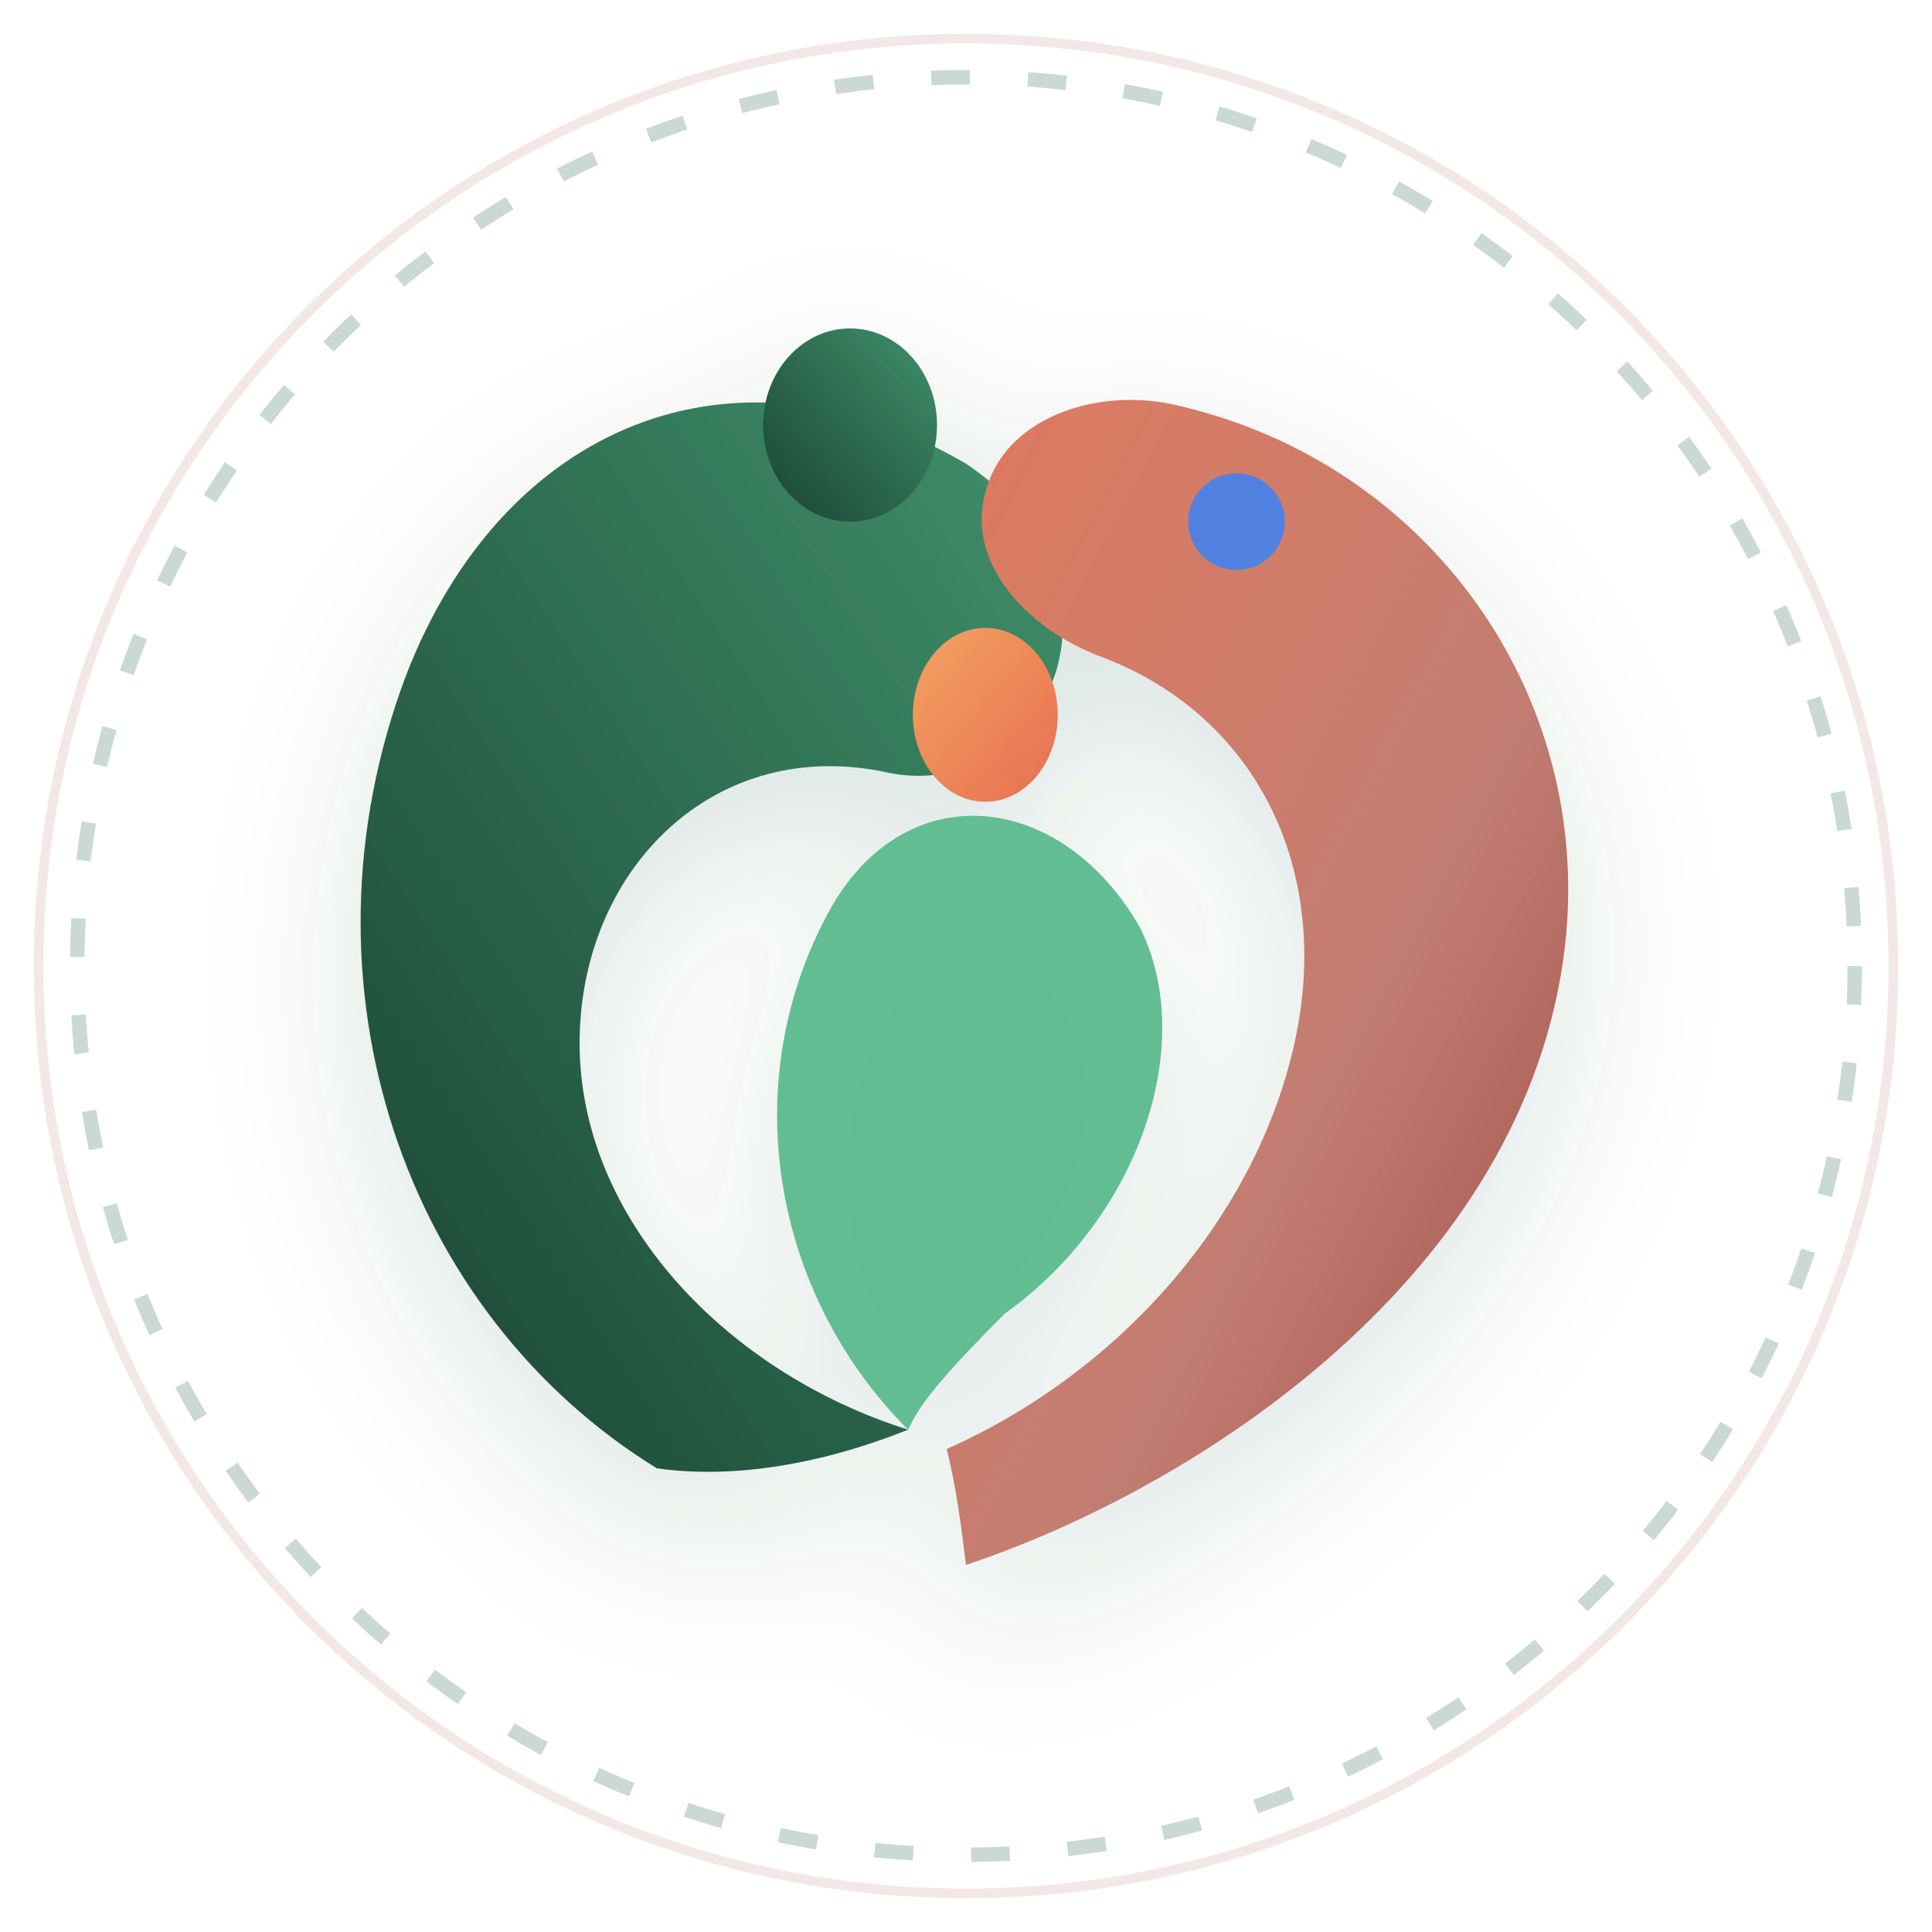
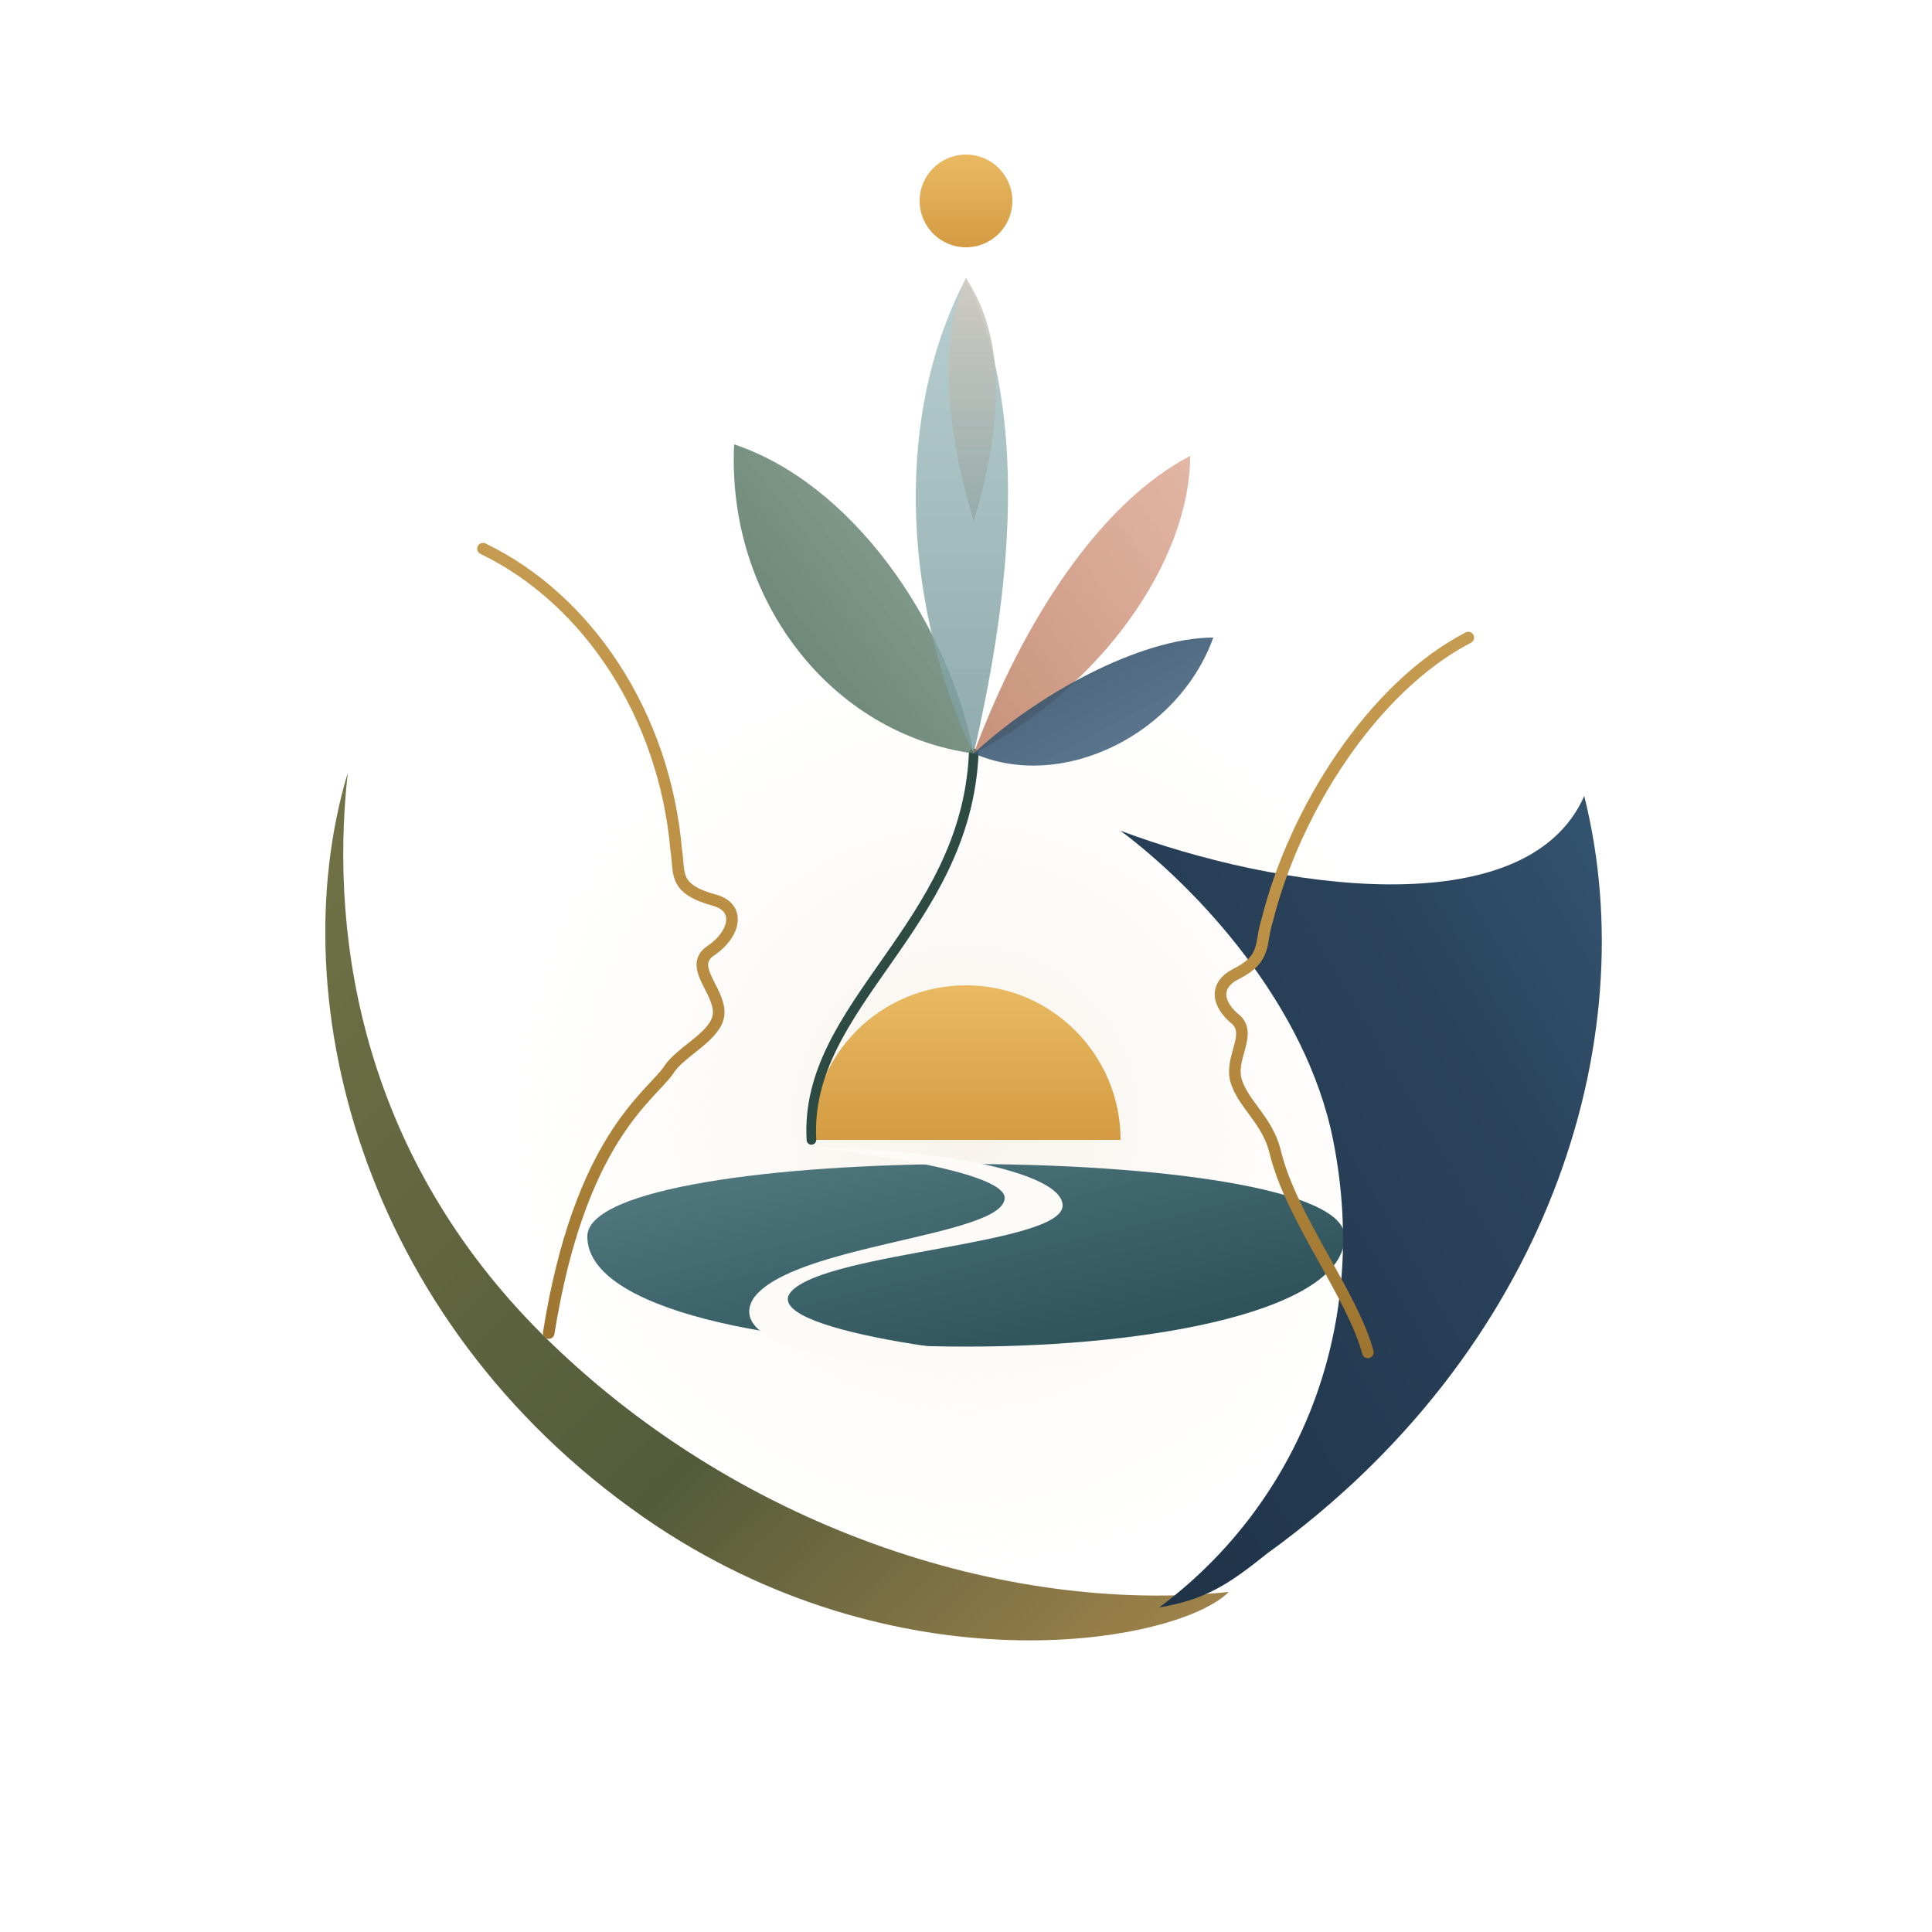
- <svg xmlns="http://www.w3.org/2000/svg" viewBox="0 0 200 200" width="100%" height="100%" fill="none">
+ <svg xmlns="http://www.w3.org/2000/svg" viewBox="0 0 500 500" width="100%" height="100%" fill="none">
  <defs>
-     <linearGradient id="emblemSageGrad" x1="0%" y1="100%" x2="100%" y2="0%">
-       <stop offset="0%" stop-color="#1B4332" />
-       <stop offset="50%" stop-color="#2D6A4F" />
-       <stop offset="100%" stop-color="#40916C" />
+     <radialGradient id="sunAura" cx="50%" cy="56%" r="40%">
+       <stop offset="0%" stop-color="#F5EFE6" stop-opacity="0.8" />
+       <stop offset="100%" stop-color="#FDFBF7" stop-opacity="0" />
+     </radialGradient>
+     <linearGradient id="sunGrad" x1="0%" y1="100%" x2="0%" y2="0%">
+       <stop offset="0%" stop-color="#D49B42" />
+       <stop offset="100%" stop-color="#E9BA62" />
    </linearGradient>
-     <linearGradient id="emblemWarmGrad" x1="0%" y1="0%" x2="100%" y2="100%">
-       <stop offset="0%" stop-color="#E07A5F" />
-       <stop offset="60%" stop-color="#C27D72" />
-       <stop offset="100%" stop-color="#9B4B42" />
+     <linearGradient id="waterGrad" x1="0%" y1="0%" x2="100%" y2="100%">
+       <stop offset="0%" stop-color="#557C83" />
+       <stop offset="50%" stop-color="#3C626A" />
+       <stop offset="100%" stop-color="#284B52" />
    </linearGradient>
-     <linearGradient id="emblemGoldGrad" x1="0%" y1="0%" x2="100%" y2="100%">
-       <stop offset="0%" stop-color="#F4A261" />
-       <stop offset="100%" stop-color="#E76F51" />
+     <linearGradient id="leftWingGrad" x1="0%" y1="0%" x2="100%" y2="100%">
+       <stop offset="0%" stop-color="#727346" />
+       <stop offset="60%" stop-color="#535B3B" />
+       <stop offset="100%" stop-color="#A4854B" />
    </linearGradient>
-     <filter id="emblemShadow" x="-15%" y="-15%" width="130%" height="130%">
-       <feDropShadow dx="0" dy="6" stdDeviation="8" flood-color="#1B4332" flood-opacity="0.14" />
-     </filter>
+     <linearGradient id="rightWingGrad" x1="0%" y1="100%" x2="100%" y2="0%">
+       <stop offset="0%" stop-color="#1E3247" />
+       <stop offset="70%" stop-color="#2A435C" />
+       <stop offset="100%" stop-color="#345470" />
+     </linearGradient>
+     <linearGradient id="leafMoss" x1="0%" y1="100%" x2="100%" y2="0%">
+       <stop offset="0%" stop-color="#4E6B5A" stop-opacity="0.9" />
+       <stop offset="100%" stop-color="#739281" stop-opacity="0.8" />
+     </linearGradient>
+     <linearGradient id="leafMint" x1="0%" y1="100%" x2="0%" y2="0%">
+       <stop offset="0%" stop-color="#7D9D9F" stop-opacity="0.85" />
+       <stop offset="100%" stop-color="#A5C2C4" stop-opacity="0.8" />
+     </linearGradient>
+     <linearGradient id="leafPeach" x1="0%" y1="100%" x2="100%" y2="0%">
+       <stop offset="0%" stop-color="#BD7E62" stop-opacity="0.85" />
+       <stop offset="100%" stop-color="#DBA48E" stop-opacity="0.8" />
+     </linearGradient>
+     <linearGradient id="leafIndigo" x1="0%" y1="0%" x2="100%" y2="100%">
+       <stop offset="0%" stop-color="#2E4A62" stop-opacity="0.9" />
+       <stop offset="100%" stop-color="#456682" stop-opacity="0.85" />
+     </linearGradient>
+     <linearGradient id="leafTop" x1="0%" y1="100%" x2="0%" y2="0%">
+       <stop offset="0%" stop-color="#93A9A7" stop-opacity="0.85" />
+       <stop offset="100%" stop-color="#D3CBC2" stop-opacity="0.9" />
+     </linearGradient>
+     <linearGradient id="contourGold" x1="0%" y1="0%" x2="0%" y2="100%">
+       <stop offset="0%" stop-color="#C59B51" />
+       <stop offset="50%" stop-color="#BA8E42" />
+       <stop offset="100%" stop-color="#9E7530" />
+     </linearGradient>
  </defs>
-   <circle cx="100" cy="100" r="92" stroke="#2D6A4F" stroke-width="1.5" stroke-dasharray="4 6" opacity="0.25" />
-   <circle cx="100" cy="100" r="96" stroke="#C27D72" stroke-width="1" opacity="0.18" />
-   <g filter="url(#emblemShadow)">
-     <path d="M 68 152              C 42 136, 30 102, 42 70              C 52 44, 76 34, 100 48              C 106 52, 110 58, 110 65              C 110 74, 102 82, 92 80              C 74 76, 60 90, 60 108              C 60 126, 75 142, 94 148              C 84 152, 75 153, 68 152 Z" fill="url(#emblemSageGrad)" />
-     <path d="M 100 162              C 124 154, 158 132, 162 98              C 165 72, 148 48, 122 42              C 114 40, 104 43, 102 51              C 100 58, 106 65, 114 68              C 130 74, 138 90, 134 108              C 130 126, 116 142, 98 150              C 99 154, 99.5 158, 100 162 Z" fill="url(#emblemWarmGrad)" />
-     <path d="M 94 148              C 80 134, 76 112, 86 94              C 94 80, 110 82, 118 96              C 124 108, 118 126, 104 136              C 96 144, 95 146, 94 148 Z" fill="#52B788" opacity="0.9" />
-     <ellipse cx="102" cy="74" rx="7.5" ry="9" fill="url(#emblemGoldGrad)" />
-     <ellipse cx="88" cy="44" rx="9" ry="10" fill="url(#emblemSageGrad)" />
-     <circle cx="128" cy="54" r="5" fill="#3B82F6" opacity="0.85" />
+   <circle cx="250" cy="270" r="160" fill="url(#sunAura)" />
+   <path d="M 210 295 A 40 40 0 0 1 290 295 Z" fill="url(#sunGrad)" />
+   <g>
+     <path d="M 152 320 C 152 295, 348 295, 348 320 C 348 358, 152 358, 152 320 Z" fill="url(#waterGrad)" />
+     <path d="M 210 297              C 240 297, 275 303, 275 312              C 275 322, 215 324, 205 334              C 195 344, 255 352, 285 352              C 245 358, 185 352, 195 336              C 205 322, 260 320, 260 310              C 260 304, 230 299, 210 297 Z" fill="#FDFBF7" />
  </g>
+   <path d="M 90 200            C 72 260, 95 345, 170 395            C 235 438, 305 425, 318 412            C 260 418, 190 395, 140 345            C 95 300, 85 245, 90 200 Z" fill="url(#leftWingGrad)" />
+   <path d="M 410 206            C 426 270, 400 350, 328 402            C 318 410, 312 414, 300 416            C 335 390, 355 345, 345 295            C 338 260, 310 230, 290 215            C 330 230, 395 240, 410 206 Z" fill="url(#rightWingGrad)" />
+   <path d="M 210 295 C 208 260, 250 240, 252 195" stroke="#2D4A43" stroke-width="2.5" fill="none" stroke-linecap="round" />
+   <path d="M 252 195 C 215 190, 188 155, 190 115 C 220 125, 245 160, 252 195 Z" fill="url(#leafMoss)" />
+   <path d="M 252 195 C 235 160, 230 110, 250 72 C 268 110, 260 160, 252 195 Z" fill="url(#leafMint)" />
+   <path d="M 250 72 C 242 90, 246 115, 252 135 C 258 115, 262 90, 250 72 Z" fill="url(#leafTop)" />
+   <path d="M 252 195 C 265 160, 285 130, 308 118 C 308 145, 285 178, 252 195 Z" fill="url(#leafPeach)" />
+   <path d="M 252 195 C 275 205, 305 190, 314 165 C 295 165, 268 180, 252 195 Z" fill="url(#leafIndigo)" />
+   <circle cx="250" cy="52" r="12" fill="url(#sunGrad)" />
+   <path d="M 125 142            C 152 155, 172 185, 175 220            C 176 226, 174 230, 185 233            C 192 235, 190 242, 184 246            C 178 250, 186 256, 186 262            C 186 268, 176 272, 173 277            C 168 284, 150 295, 142 345" stroke="url(#contourGold)" stroke-width="3" stroke-linecap="round" stroke-linejoin="round" fill="none" />
+   <path d="M 380 165            C 355 178, 335 210, 328 238            C 326 244, 328 248, 320 252            C 314 255, 315 260, 320 264            C 324 268, 318 274, 320 280            C 322 286, 328 290, 330 298            C 334 315, 350 335, 354 350" stroke="url(#contourGold)" stroke-width="3" stroke-linecap="round" stroke-linejoin="round" fill="none" />
</svg>
